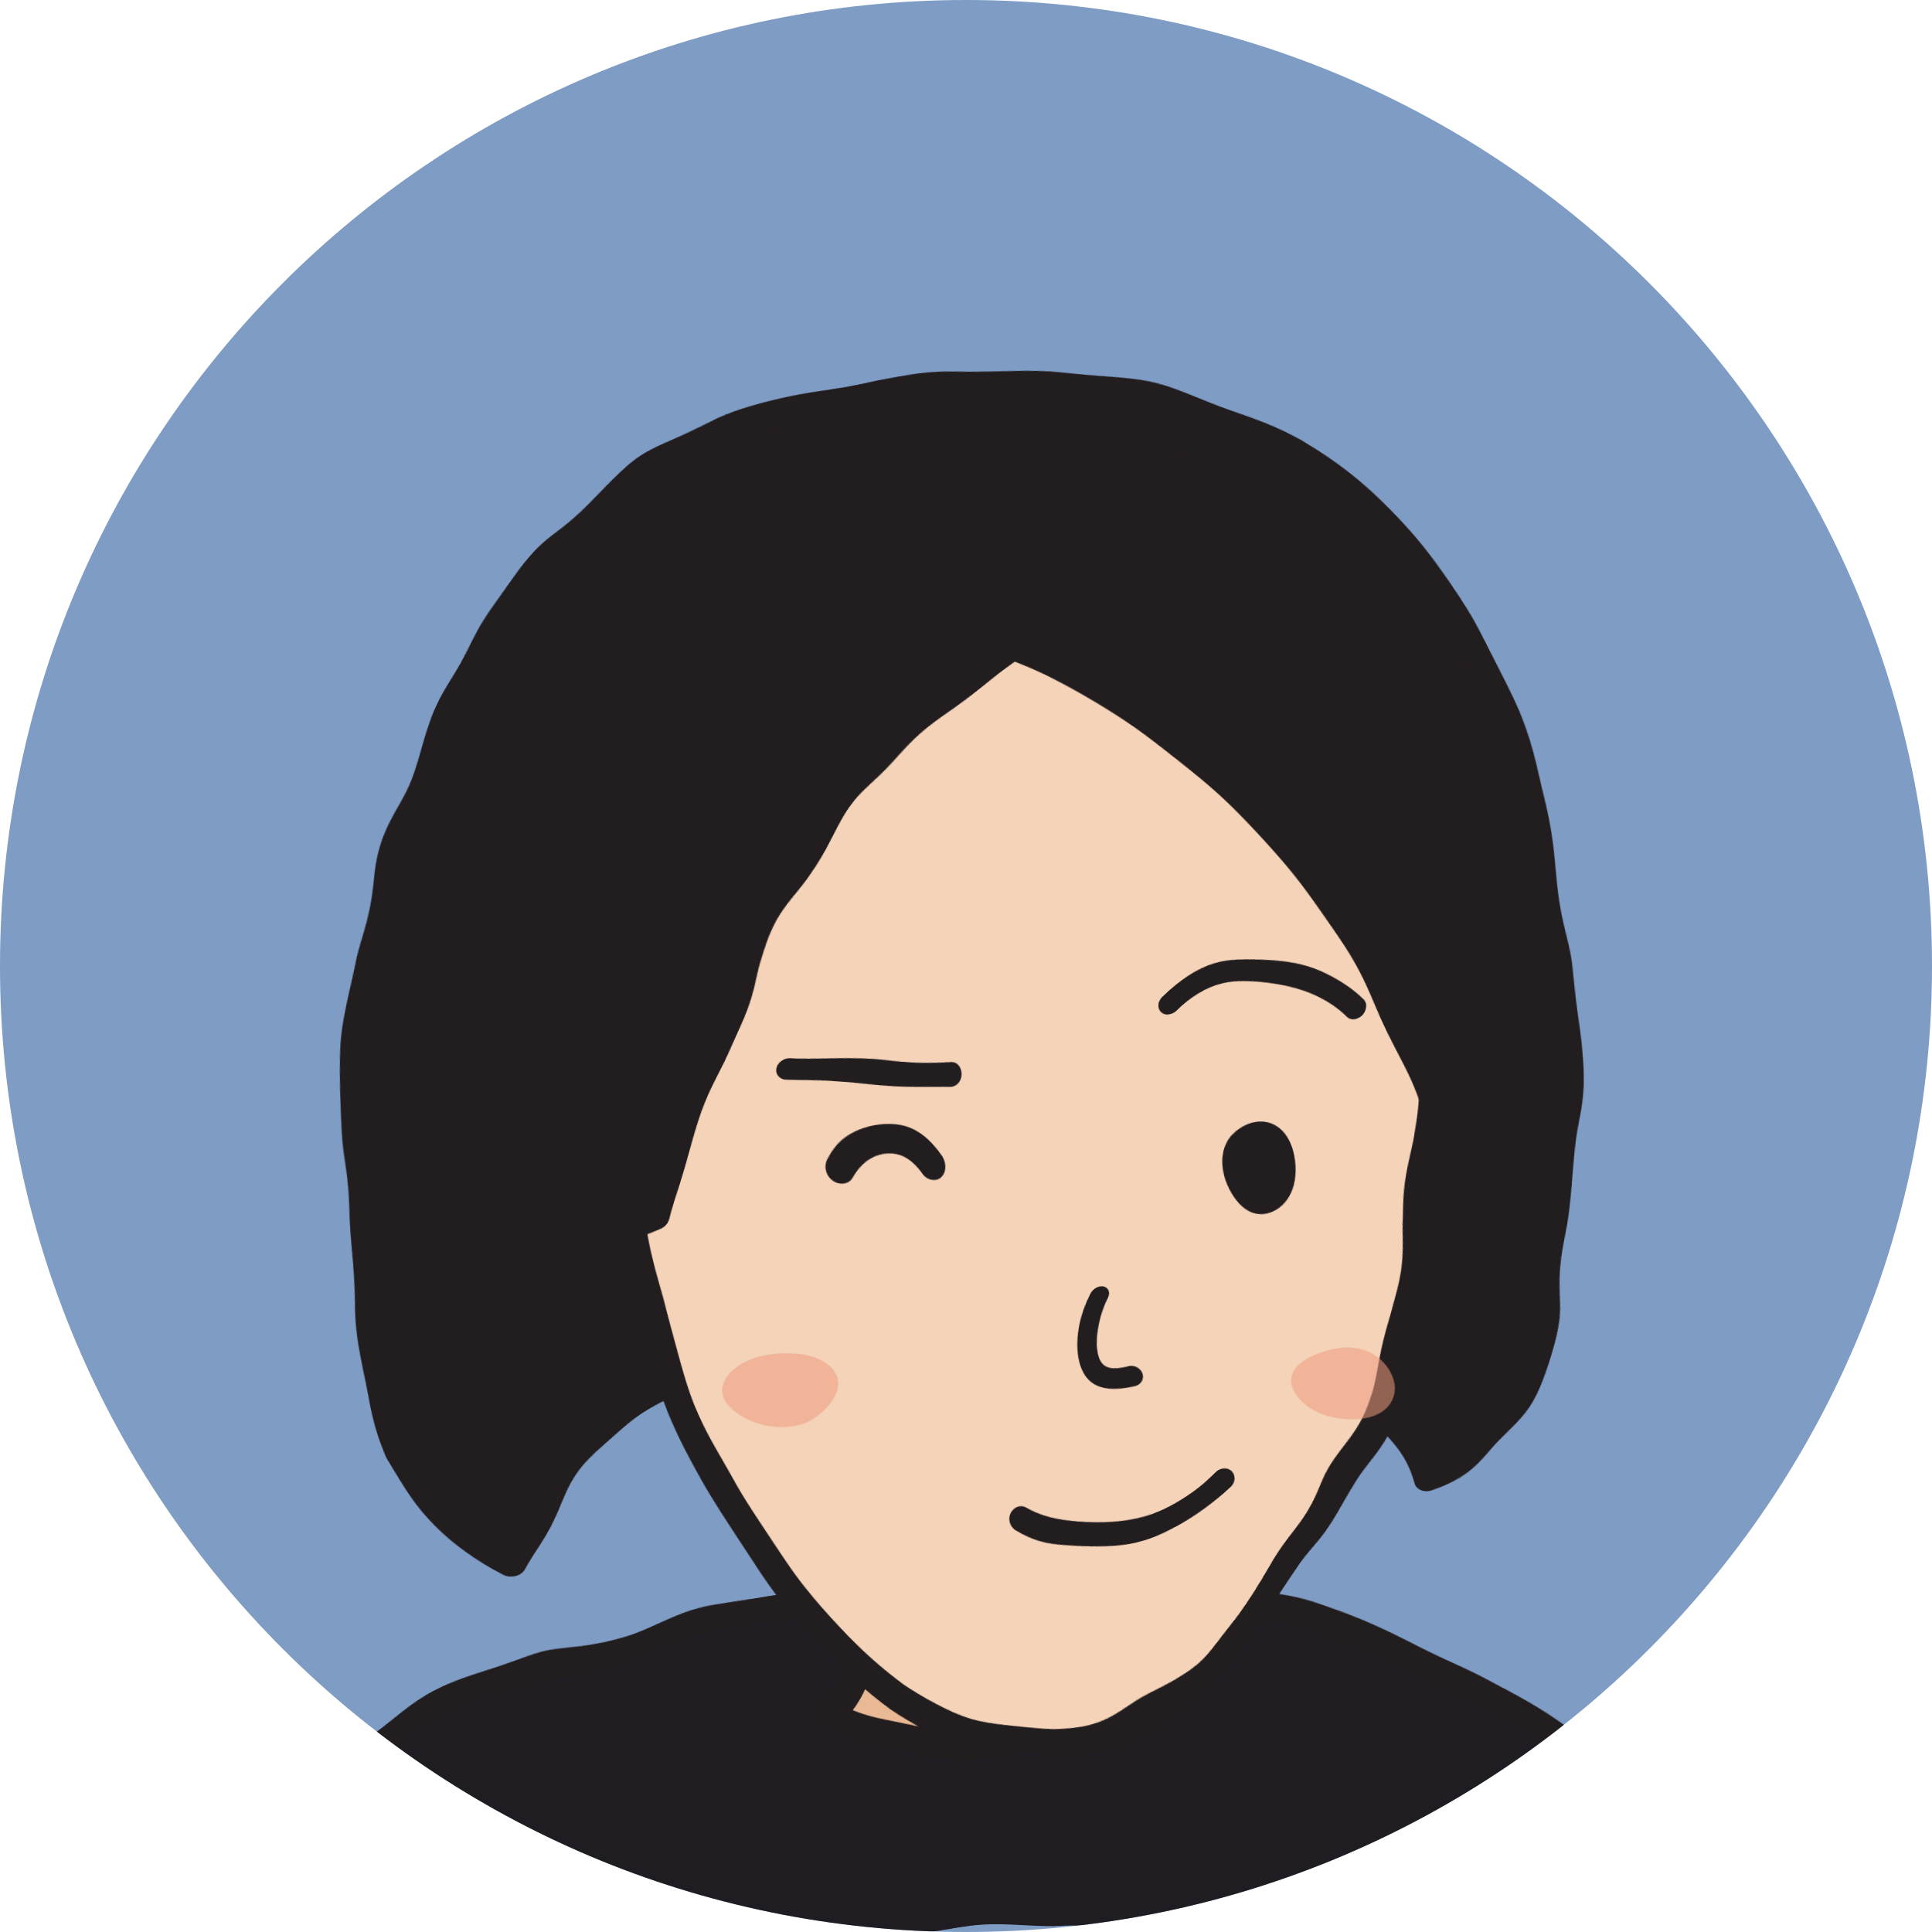
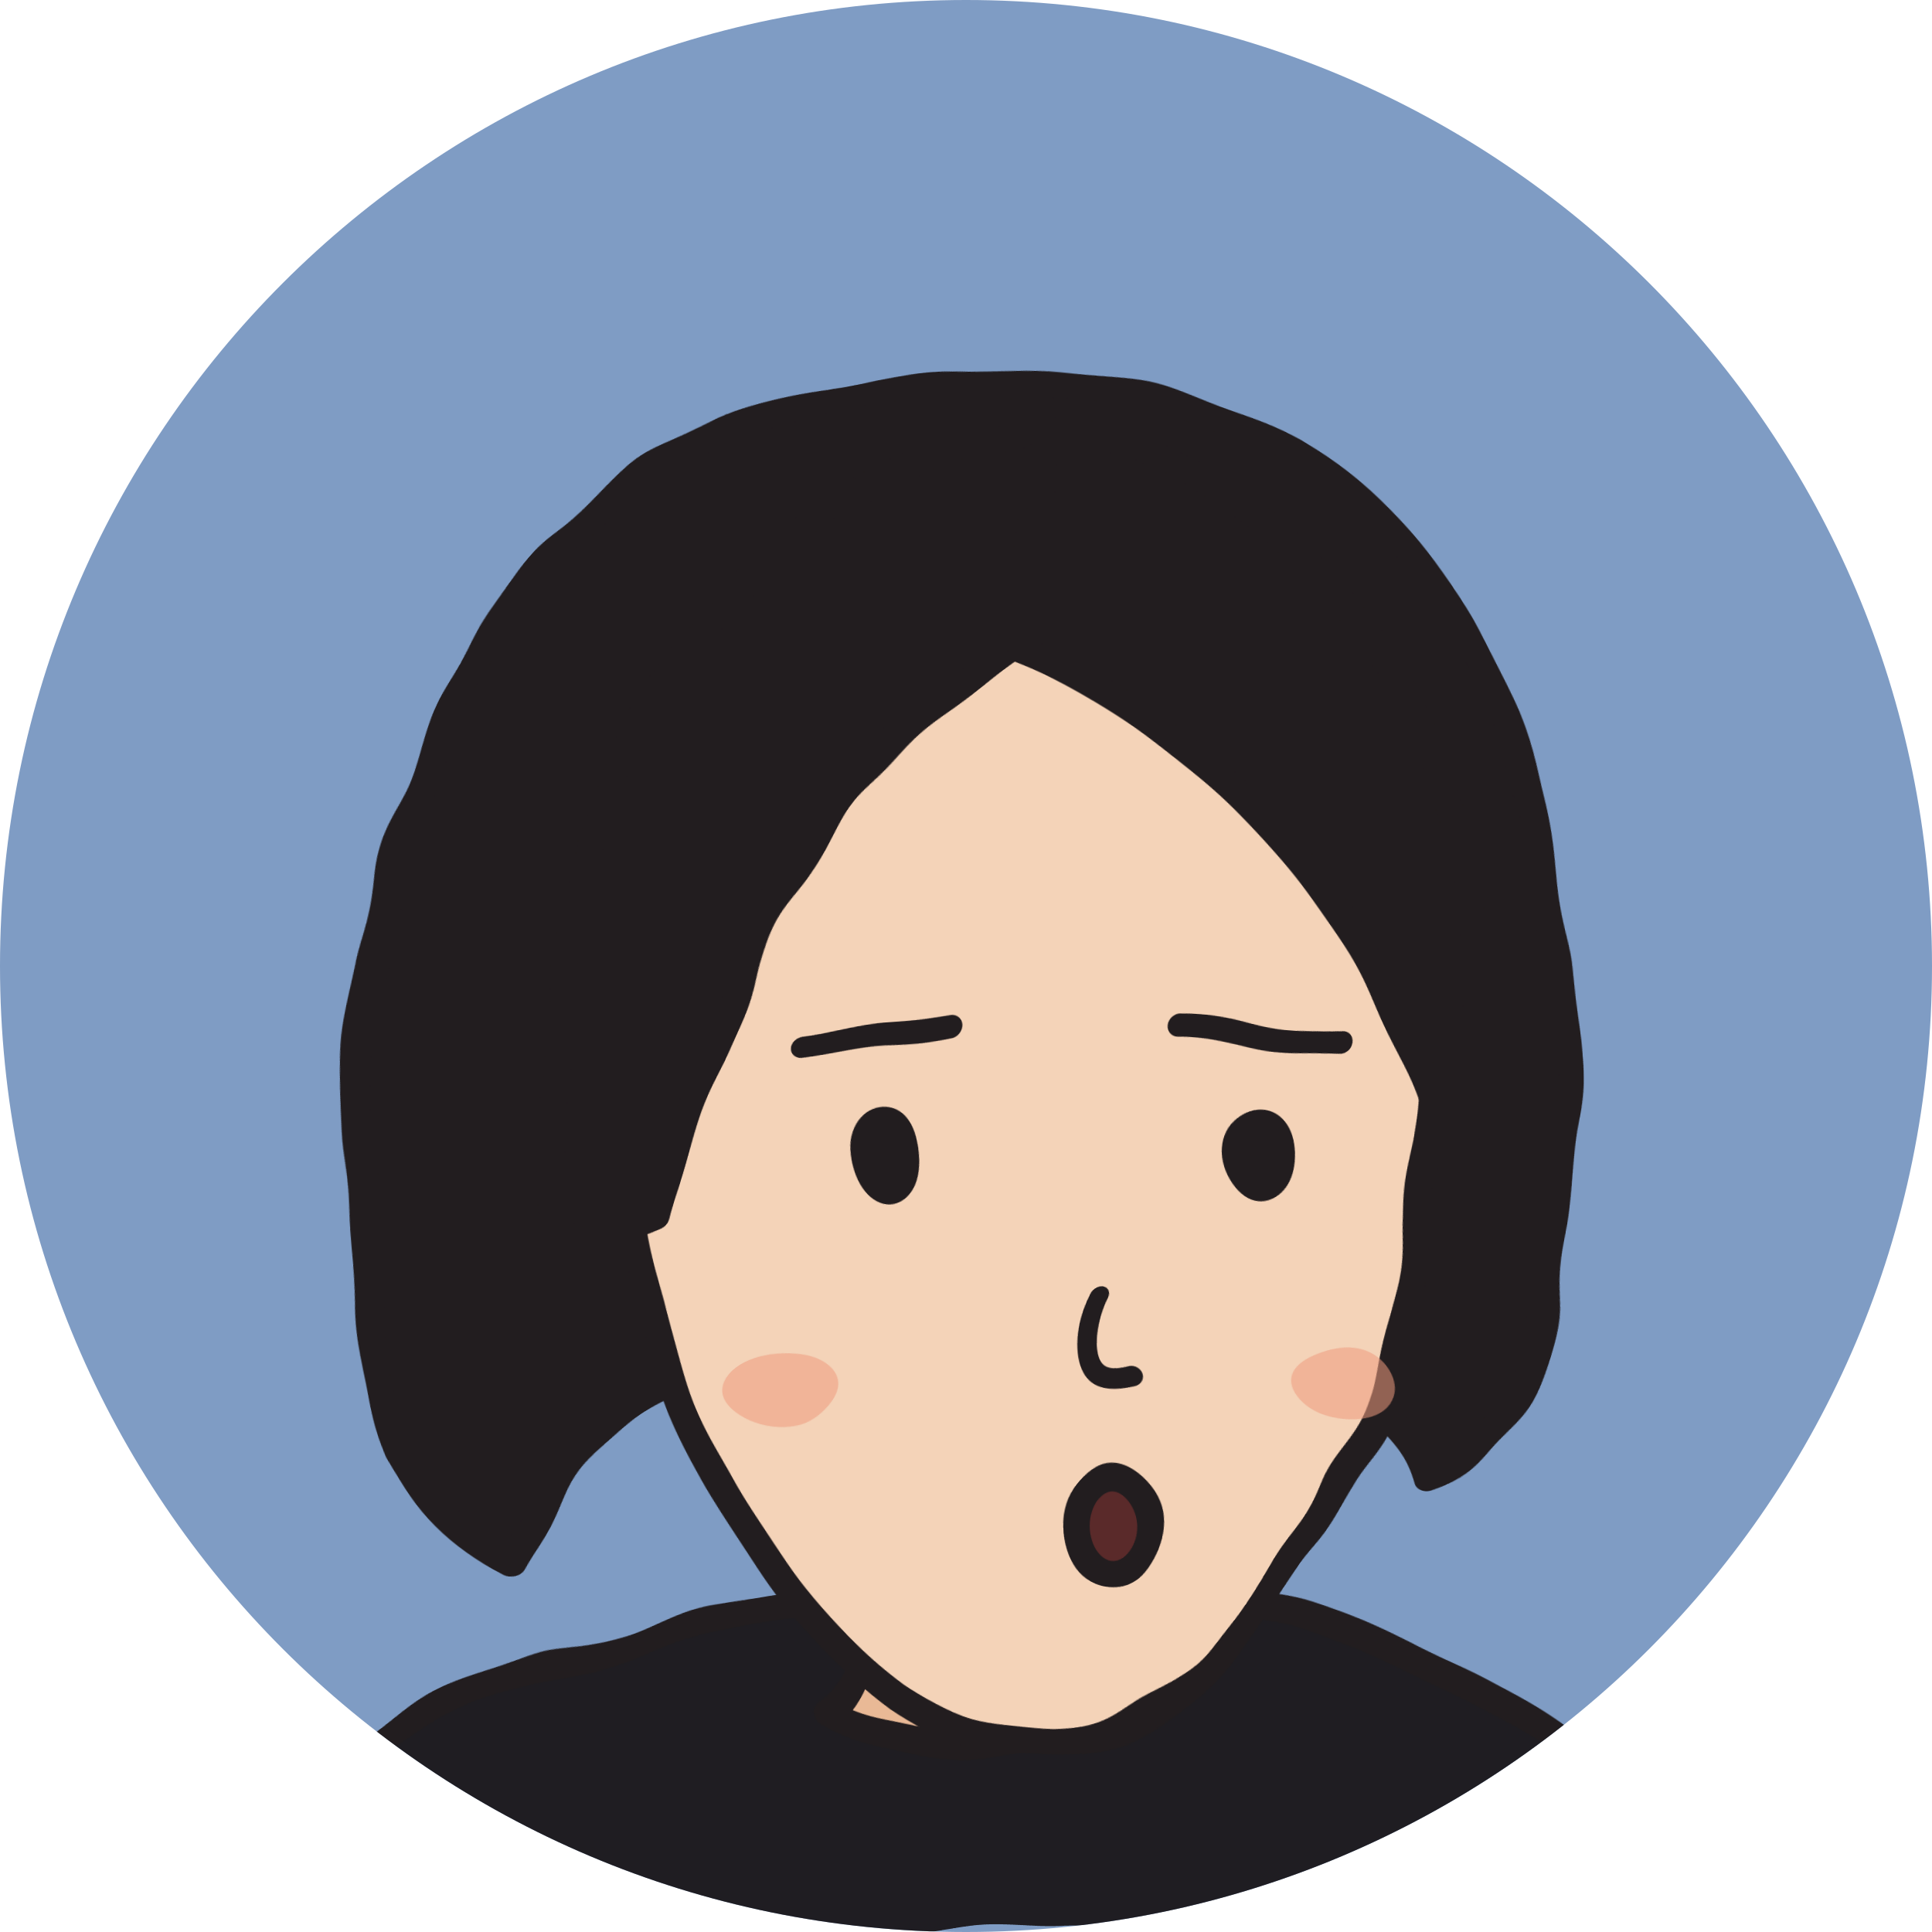
<svg xmlns="http://www.w3.org/2000/svg" viewBox="0 0 256 256">
  <defs>
    <clipPath id="c">
      <circle cx="128" cy="128" r="128" />
    </clipPath>
    <filter id="w" x="-5%" y="-5%" width="110%" height="110%">
      <feTurbulence type="fractalNoise" baseFrequency="0.035" numOctaves="2" seed="7" />
      <feDisplacementMap in="SourceGraphic" scale="5" />
    </filter>
  </defs>
  <g clip-path="url(#c)">
    <rect width="256" height="256" fill="#7f9cc4" />
    <g transform="translate(26 36) scale(.8)">
      <g filter="url(#w)" stroke="#221d1f" stroke-width="4.5" stroke-linejoin="round" stroke-linecap="round">
        <path d="M-30 330 L10 262 C30 236 72 224 104 220 L128 236 L156 218 C190 222 226 236 246 262 L290 330Z" fill="#1f1d22" />
        <path d="M112 212 C112 226 110 232 104 238 C120 246 140 246 158 236 C152 228 150 220 152 206Z" fill="#e9b996" />
        <path d="M34 196 C20 150 24 70 70 36 C100 14 150 12 182 30 C222 54 232 110 224 172 C222 186 214 196 204 200 C190 160 70 160 52 214 C44 210 38 204 34 196Z" fill="#221d1f" />
        <path d="M70 120 C66 160 82 210 116 236 C130 246 150 246 164 234 C194 210 206 170 204 124 C202 86 180 60 140 58 C100 58 74 84 70 120Z" fill="#f4d3b8" />
        <path d="M60 160 C54 110 72 54 118 32 C126 28 134 26 140 26 C138 40 136 52 134 62 C112 76 88 108 76 156 C70 158 64 160 60 160Z" fill="#221d1f" />
        <path d="M140 26 C176 30 204 62 212 104 C214 122 212 136 208 148 C198 112 176 80 136 62 C138 50 140 38 140 26Z" fill="#221d1f" />
        <path d="M150 170 C146 182 150 186 156 184" fill="none" stroke-width="3.5" />
-         <path d="M106 148 C110 142 118 142 122 148" fill="none" stroke-width="4.5" />
-         <ellipse cx="176" cy="148" rx="6" ry="7.5" fill="#221d1f" stroke="none" />
-         <path d="M98 132 L126 134" fill="none" stroke-width="4" />
-         <path d="M162 122 C172 112 184 114 192 122" fill="none" stroke-width="4" />
-         <path d="M136 206 C146 212 160 210 170 200" fill="none" stroke-width="4" />
+         <ellipse cx="114" cy="146" rx="6" ry="7.5" fill="#221d1f" stroke="none" />
+         <ellipse cx="176" cy="146" rx="6" ry="7.5" fill="#221d1f" stroke="none" />
+         <path d="M100 128 L126 126" fill="none" stroke-width="4" />
+         <path d="M164 126 L190 128" fill="none" stroke-width="4" />
+         <ellipse cx="152" cy="208" rx="6" ry="8" fill="#5a2a2a" />
        <ellipse cx="98" cy="186" rx="10" ry="6" fill="#ef9a7e" stroke="none" opacity=".55" />
        <ellipse cx="190" cy="184" rx="8" ry="6" fill="#ef9a7e" stroke="none" opacity=".55" />
      </g>
    </g>
  </g>
</svg>
